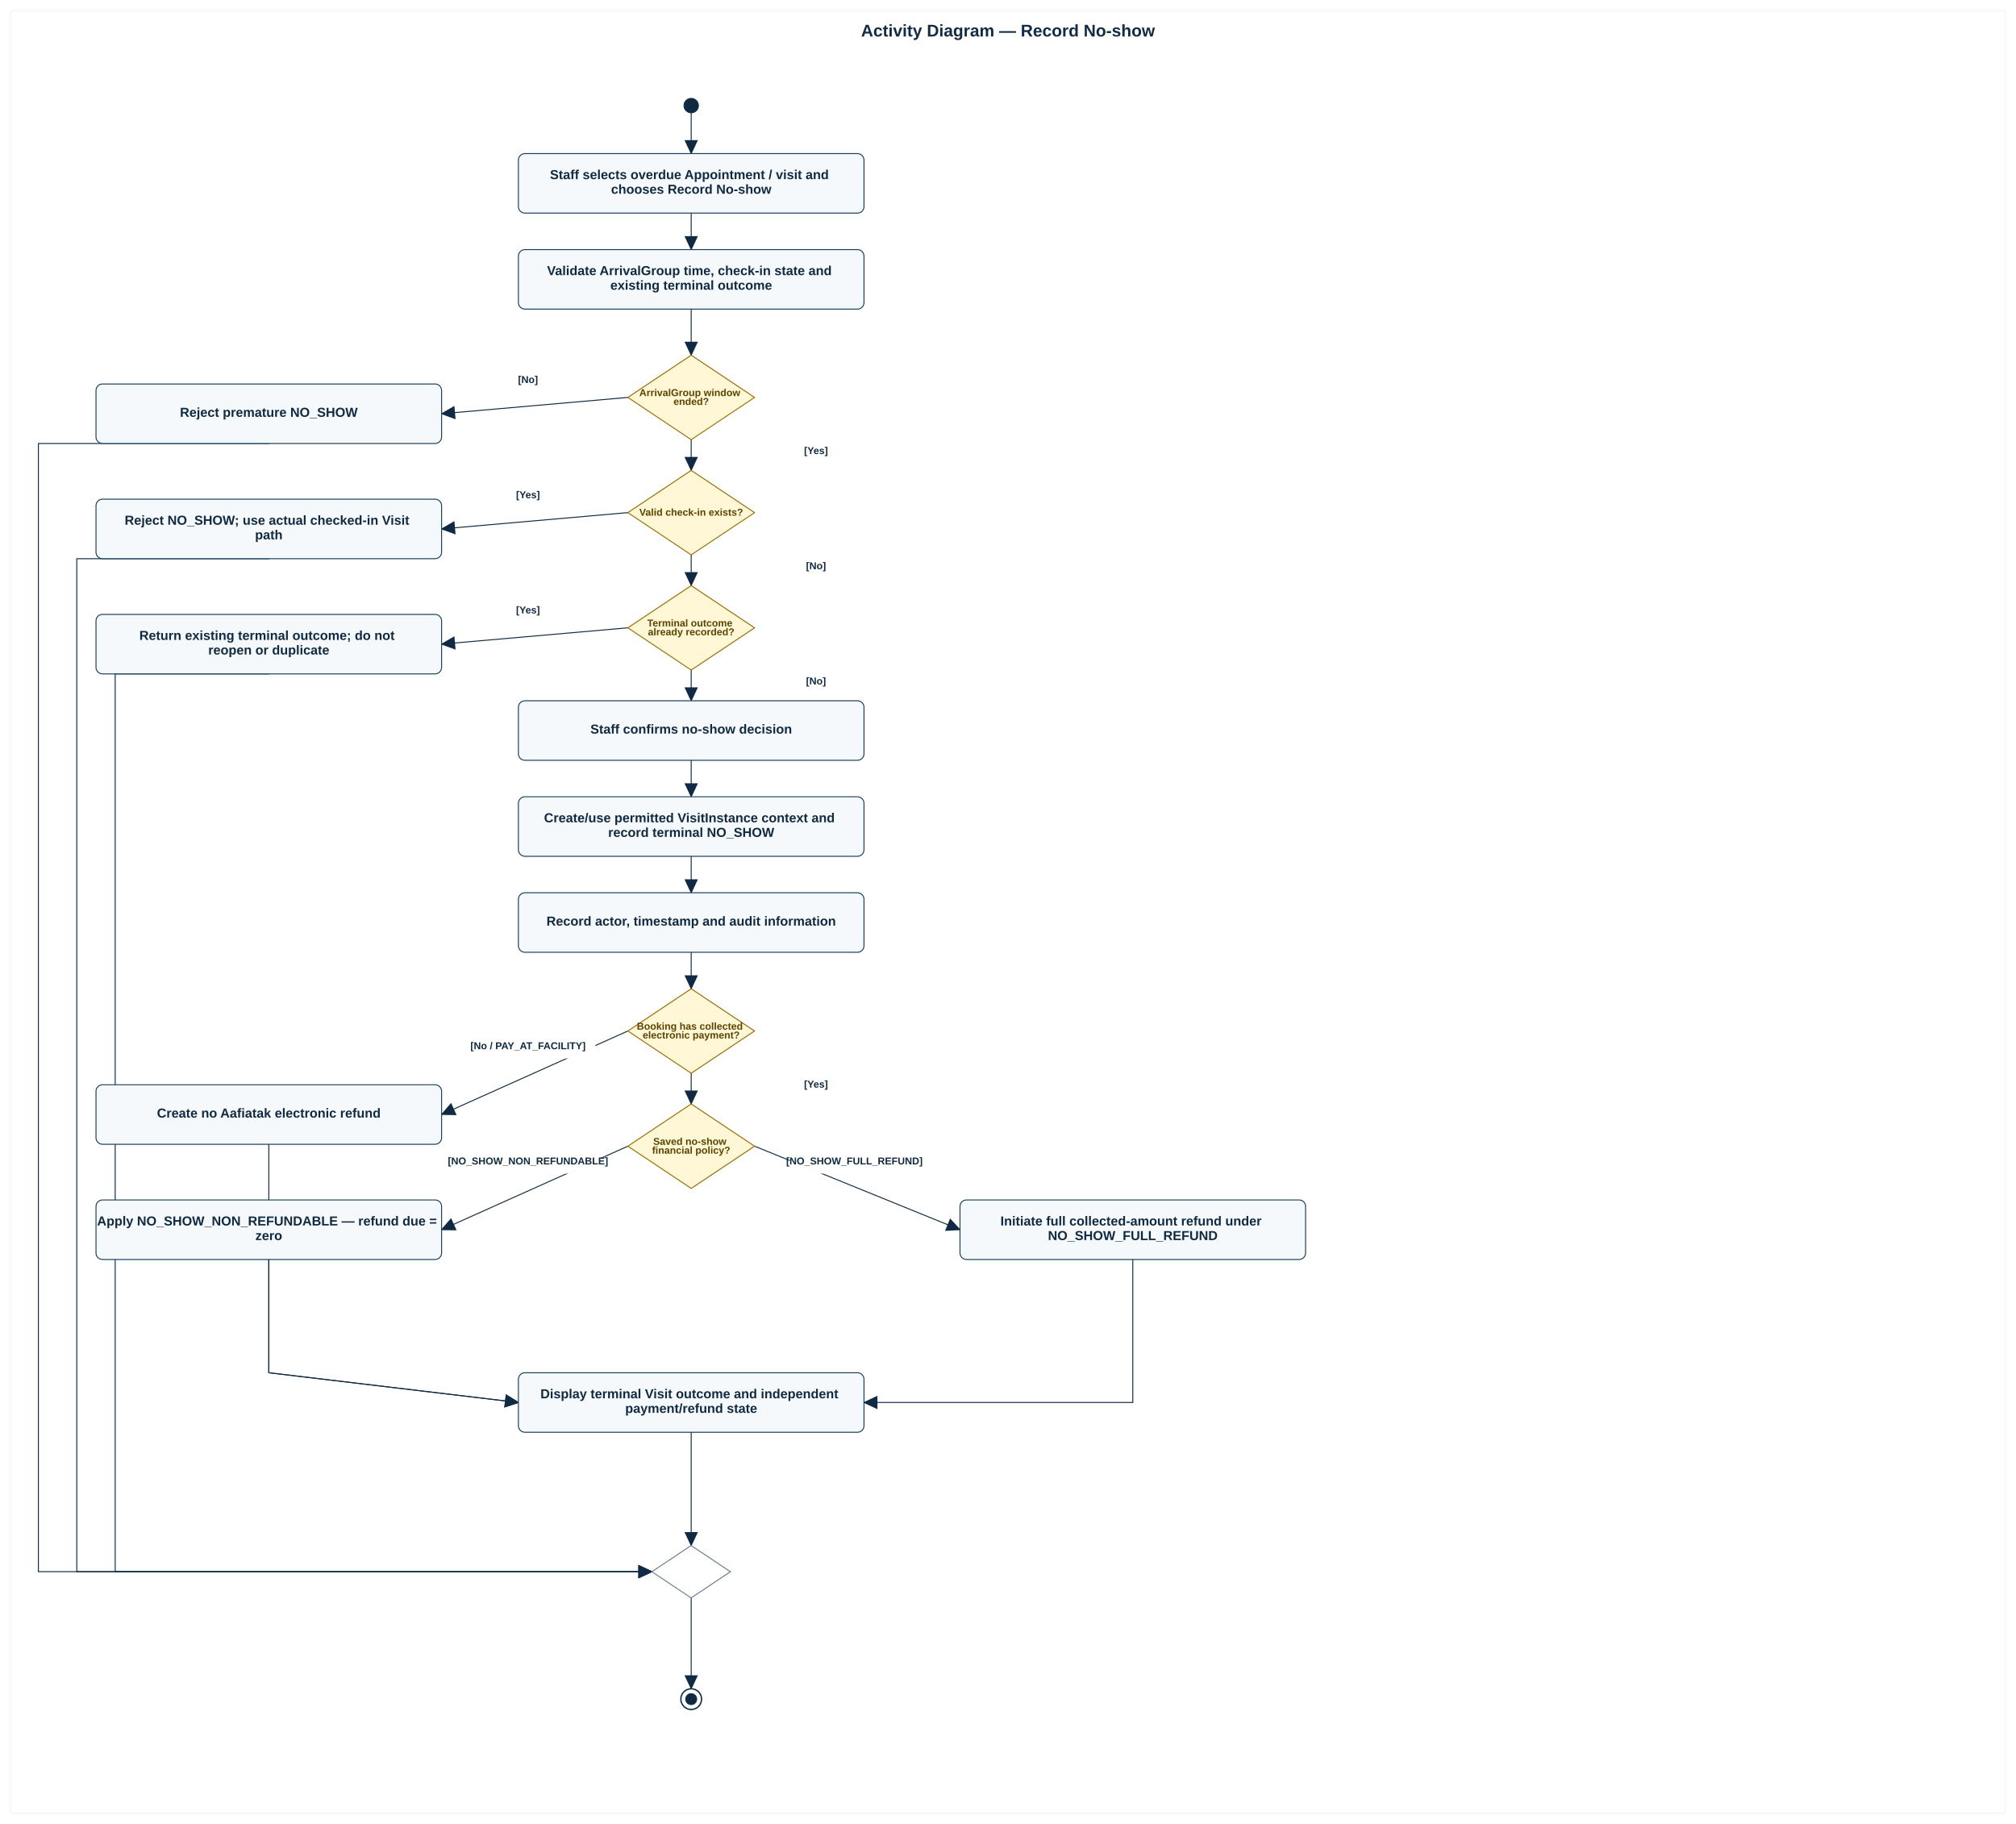
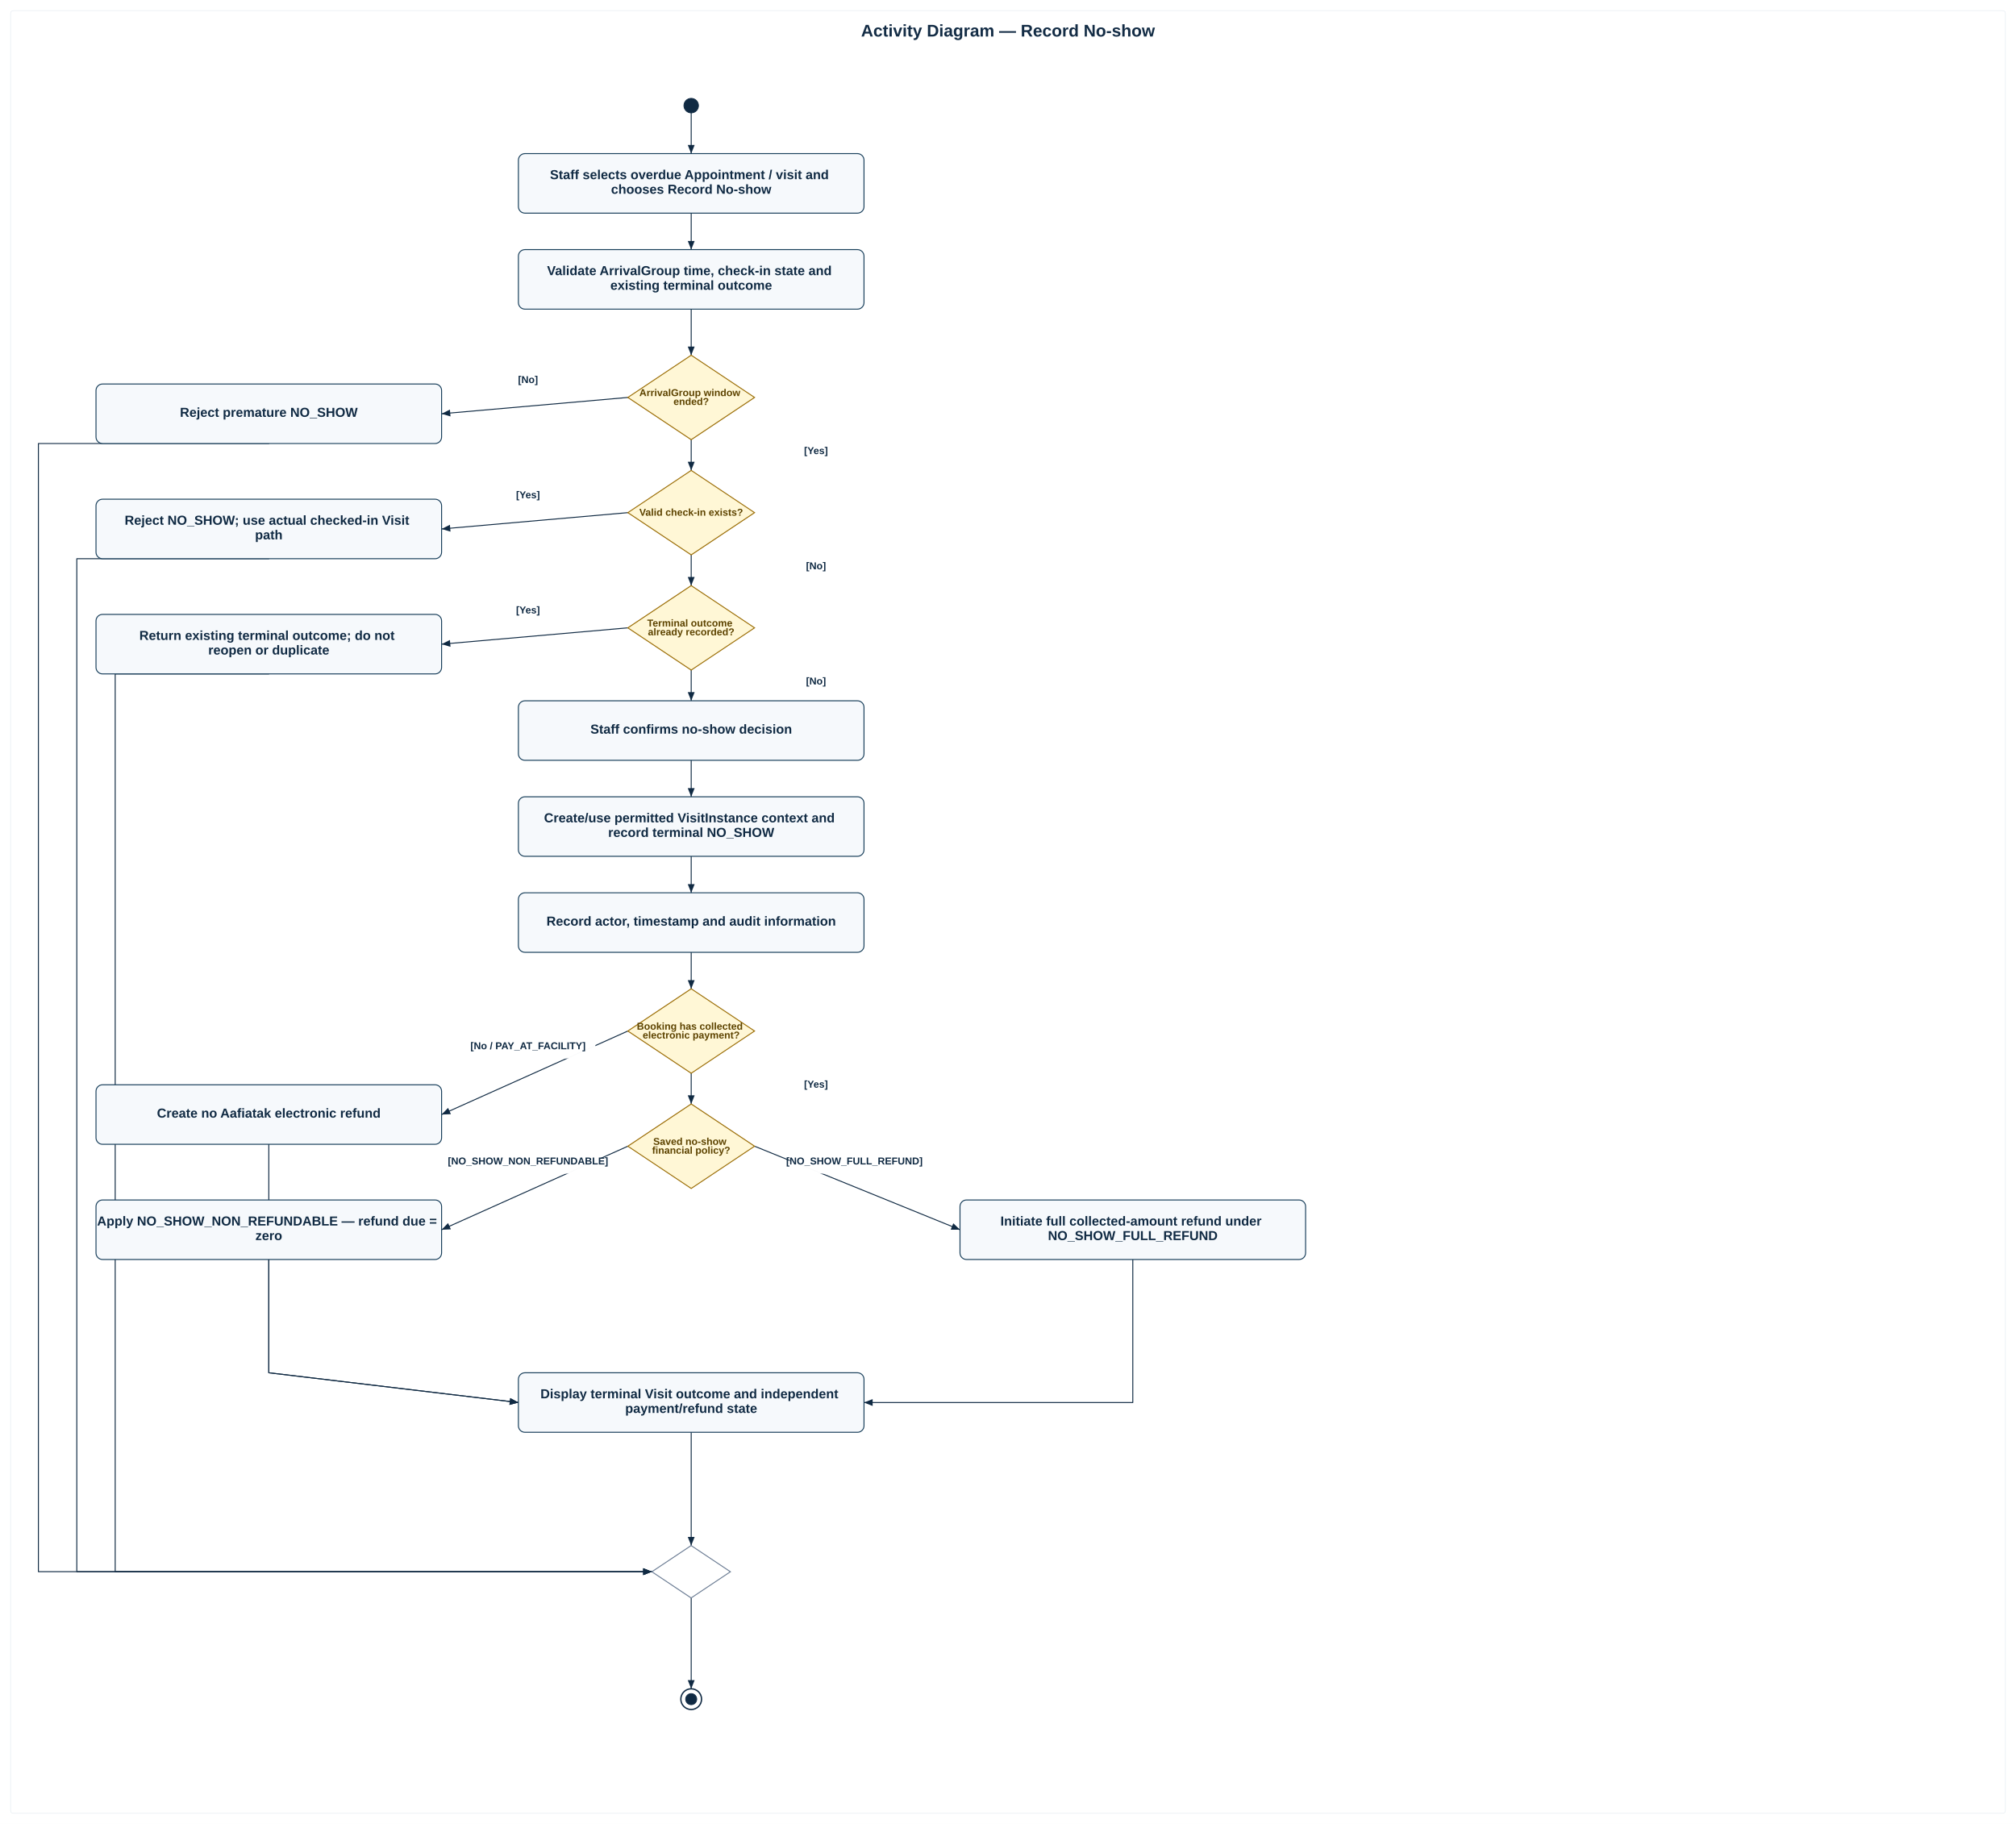
- <svg xmlns="http://www.w3.org/2000/svg" width="10500" height="9500" viewBox="0 0 10500 9500" role="img" aria-labelledby="diagram-title diagram-description">
+ <svg xmlns="http://www.w3.org/2000/svg" width="8192" height="7412" viewBox="0 0 10500 9500" role="img" aria-labelledby="diagram-title diagram-description">
  <defs>
    <style>
      .page { fill:#FFFFFF; } .page-border { fill:none; stroke:#D9E2EC; stroke-width:2; }
      .page-title { font-family:Arial,sans-serif; font-size:88px; font-weight:700; fill:#132C45; }
      .action-box { fill:#F6F9FC; stroke:#163D59; stroke-width:5; } .action-text { font-family:Arial,sans-serif; font-size:68px; font-weight:600; fill:#102A43; }
      .decision-box { fill:#FFF7D6; stroke:#9B6D05; stroke-width:5; } .decision-text { font-family:Arial,sans-serif; font-size:52px; font-weight:700; fill:#5D4300; }
      .merge-box { fill:#FFFFFF; stroke:#6B7C93; stroke-width:5; } .merge-text { font-family:Arial,sans-serif; font-size:38px; font-weight:600; fill:#334E68; }
      .initial-node,.final-core { fill:#102A43; stroke:#102A43; stroke-width:4; } .final-ring { fill:#FFFFFF; stroke:#102A43; stroke-width:7; }
      .control-flow { fill:none; stroke:#102A43; stroke-width:5; stroke-linejoin:round; stroke-linecap:round; }
      .label-bg { fill:#FFFFFF; opacity:.98; } .guard-text { font-family:Arial,sans-serif; font-size:52px; font-weight:700; fill:#102A43; }
      .note-box { fill:#FFFDF5; stroke:#8C7A48; stroke-width:3; } .note-fold { fill:none; stroke:#8C7A48; stroke-width:3; } .note-text { font-family:Arial,sans-serif; font-size:44px; font-style:italic; fill:#5D5435; }
    </style>
-     <marker id="activity-arrow" markerWidth="16" markerHeight="14" refX="14" refY="7" orient="auto" markerUnits="strokeWidth">
-       <path d="M 0 0 L 15 7 L 0 14 Z" fill="#102A43" />
+     <marker id="activity-arrow" viewBox="0 0 16 14" markerWidth="48" markerHeight="42" refX="16" refY="7" orient="auto" markerUnits="userSpaceOnUse">
+       <path d="M 1 1 L 16 7 L 1 13 Z" fill="#102A43" />
    </marker>
  </defs>
  <rect x="0" y="0" width="10500" height="9500" class="page" />
  <rect x="55" y="55" width="10390" height="9390" rx="14" class="page-border" />
  <text x="5250" y="190" class="page-title" text-anchor="middle">Activity Diagram — Record No-show</text>
  <g aria-label="Activity control flows">
    <g id="relation.ad11.f01" data-kind="control-flow" data-semantic-id="relation.ad11.f01" data-source="activity.ad11.initial" data-target="activity.ad11.a01" aria-label="Control flow">
      <polyline points="3600,588 3600,800" class="control-flow" marker-end="url(#activity-arrow)" />
    </g>
    <g id="relation.ad11.f02" data-kind="control-flow" data-semantic-id="relation.ad11.f02" data-source="activity.ad11.a01" data-target="activity.ad11.a02" aria-label="Control flow">
      <polyline points="3600,1110 3600,1300" class="control-flow" marker-end="url(#activity-arrow)" />
    </g>
    <g id="relation.ad11.f03" data-kind="control-flow" data-semantic-id="relation.ad11.f03" data-source="activity.ad11.a02" data-target="activity.ad11.d01" aria-label="Control flow">
      <polyline points="3600,1610 3600,1850" class="control-flow" marker-end="url(#activity-arrow)" />
    </g>
    <g id="relation.ad11.f04" data-kind="control-flow" data-semantic-id="relation.ad11.f04" data-source="activity.ad11.d01" data-target="activity.ad11.a03" aria-label="[No]">
      <polyline points="3270,2070 2300,2155" class="control-flow" marker-end="url(#activity-arrow)" />
    </g>
    <g id="relation.ad11.f05" data-kind="control-flow" data-semantic-id="relation.ad11.f05" data-source="activity.ad11.a03" data-target="activity.ad11.mend" aria-label="Control flow">
      <polyline points="1400,2310 200,2310 200,8186 3395,8186" class="control-flow" marker-end="url(#activity-arrow)" />
    </g>
    <g id="relation.ad11.f06" data-kind="control-flow" data-semantic-id="relation.ad11.f06" data-source="activity.ad11.d01" data-target="activity.ad11.d02" aria-label="[Yes]">
      <polyline points="3600,2290 3600,2450" class="control-flow" marker-end="url(#activity-arrow)" />
    </g>
    <g id="relation.ad11.f07" data-kind="control-flow" data-semantic-id="relation.ad11.f07" data-source="activity.ad11.d02" data-target="activity.ad11.a04" aria-label="[Yes]">
      <polyline points="3270,2670 2300,2755" class="control-flow" marker-end="url(#activity-arrow)" />
    </g>
    <g id="relation.ad11.f08" data-kind="control-flow" data-semantic-id="relation.ad11.f08" data-source="activity.ad11.a04" data-target="activity.ad11.mend" aria-label="Control flow">
      <polyline points="1400,2910 400,2910 400,8186 3395,8186" class="control-flow" marker-end="url(#activity-arrow)" />
    </g>
    <g id="relation.ad11.f09" data-kind="control-flow" data-semantic-id="relation.ad11.f09" data-source="activity.ad11.d02" data-target="activity.ad11.d03" aria-label="[No]">
      <polyline points="3600,2890 3600,3050" class="control-flow" marker-end="url(#activity-arrow)" />
    </g>
    <g id="relation.ad11.f10" data-kind="control-flow" data-semantic-id="relation.ad11.f10" data-source="activity.ad11.d03" data-target="activity.ad11.a05" aria-label="[Yes]">
      <polyline points="3270,3270 2300,3355" class="control-flow" marker-end="url(#activity-arrow)" />
    </g>
    <g id="relation.ad11.f11" data-kind="control-flow" data-semantic-id="relation.ad11.f11" data-source="activity.ad11.a05" data-target="activity.ad11.mend" aria-label="Control flow">
      <polyline points="1400,3510 600,3510 600,8186 3395,8186" class="control-flow" marker-end="url(#activity-arrow)" />
    </g>
    <g id="relation.ad11.f12" data-kind="control-flow" data-semantic-id="relation.ad11.f12" data-source="activity.ad11.d03" data-target="activity.ad11.a06" aria-label="[No]">
      <polyline points="3600,3490 3600,3650" class="control-flow" marker-end="url(#activity-arrow)" />
    </g>
    <g id="relation.ad11.f13" data-kind="control-flow" data-semantic-id="relation.ad11.f13" data-source="activity.ad11.a06" data-target="activity.ad11.a07" aria-label="Control flow">
      <polyline points="3600,3960 3600,4150" class="control-flow" marker-end="url(#activity-arrow)" />
    </g>
    <g id="relation.ad11.f14" data-kind="control-flow" data-semantic-id="relation.ad11.f14" data-source="activity.ad11.a07" data-target="activity.ad11.a08" aria-label="Control flow">
      <polyline points="3600,4460 3600,4650" class="control-flow" marker-end="url(#activity-arrow)" />
    </g>
    <g id="relation.ad11.f15" data-kind="control-flow" data-semantic-id="relation.ad11.f15" data-source="activity.ad11.a08" data-target="activity.ad11.d04" aria-label="Control flow">
      <polyline points="3600,4960 3600,5150" class="control-flow" marker-end="url(#activity-arrow)" />
    </g>
    <g id="relation.ad11.f16" data-kind="control-flow" data-semantic-id="relation.ad11.f16" data-source="activity.ad11.d04" data-target="activity.ad11.a09" aria-label="[No / PAY_AT_FACILITY]">
      <polyline points="3270,5370 2300,5805" class="control-flow" marker-end="url(#activity-arrow)" />
    </g>
    <g id="relation.ad11.f17" data-kind="control-flow" data-semantic-id="relation.ad11.f17" data-source="activity.ad11.a09" data-target="activity.ad11.a12" aria-label="Control flow">
      <polyline points="1400,5960 1400,7150 2700,7305" class="control-flow" marker-end="url(#activity-arrow)" />
    </g>
    <g id="relation.ad11.f18" data-kind="control-flow" data-semantic-id="relation.ad11.f18" data-source="activity.ad11.d04" data-target="activity.ad11.d05" aria-label="[Yes]">
      <polyline points="3600,5590 3600,5750" class="control-flow" marker-end="url(#activity-arrow)" />
    </g>
    <g id="relation.ad11.f19" data-kind="control-flow" data-semantic-id="relation.ad11.f19" data-source="activity.ad11.d05" data-target="activity.ad11.a10" aria-label="[NO_SHOW_NON_REFUNDABLE]">
      <polyline points="3270,5970 2300,6405" class="control-flow" marker-end="url(#activity-arrow)" />
    </g>
    <g id="relation.ad11.f20" data-kind="control-flow" data-semantic-id="relation.ad11.f20" data-source="activity.ad11.a10" data-target="activity.ad11.a12" aria-label="Control flow">
      <polyline points="1400,6560 1400,7150 2700,7305" class="control-flow" marker-end="url(#activity-arrow)" />
    </g>
    <g id="relation.ad11.f21" data-kind="control-flow" data-semantic-id="relation.ad11.f21" data-source="activity.ad11.d05" data-target="activity.ad11.a11" aria-label="[NO_SHOW_FULL_REFUND]">
      <polyline points="3930,5970 5000,6405" class="control-flow" marker-end="url(#activity-arrow)" />
    </g>
    <g id="relation.ad11.f22" data-kind="control-flow" data-semantic-id="relation.ad11.f22" data-source="activity.ad11.a11" data-target="activity.ad11.a12" aria-label="Control flow">
      <polyline points="5900,6560 5900,7305 4500,7305" class="control-flow" marker-end="url(#activity-arrow)" />
    </g>
    <g id="relation.ad11.f23" data-kind="control-flow" data-semantic-id="relation.ad11.f23" data-source="activity.ad11.a12" data-target="activity.ad11.mend" aria-label="Control flow">
      <polyline points="3600,7460 3600,8050" class="control-flow" marker-end="url(#activity-arrow)" />
    </g>
    <g id="relation.ad11.f24" data-kind="control-flow" data-semantic-id="relation.ad11.f24" data-source="activity.ad11.mend" data-target="activity.ad11.final" aria-label="Control flow">
      <polyline points="3600,8223 3600,8796" class="control-flow" marker-end="url(#activity-arrow)" />
    </g>
  </g>
  <g aria-label="Activity nodes">
    <g id="activity.ad11.initial" data-kind="initial" data-semantic-id="activity.ad11.initial" aria-label="Initial Node">
      <circle cx="3600" cy="550" r="38" class="initial-node" />
    </g>
    <g id="activity.ad11.a01" data-kind="action" data-semantic-id="activity.ad11.a01" data-action-name="Staff selects overdue Appointment / visit and chooses Record No-show" aria-label="Staff selects overdue Appointment / visit and chooses Record No-show">
      <rect x="2700" y="800" width="1800" height="310" rx="34" class="action-box" />
      <text x="3600" y="933" class="action-text" text-anchor="middle">
        <tspan x="3600">Staff selects overdue Appointment / visit and</tspan>
        <tspan x="3600" dy="76">chooses Record No-show</tspan>
      </text>
    </g>
    <g id="activity.ad11.a02" data-kind="action" data-semantic-id="activity.ad11.a02" data-action-name="Validate ArrivalGroup time, check-in state and existing terminal outcome" aria-label="Validate ArrivalGroup time, check-in state and existing terminal outcome">
      <rect x="2700" y="1300" width="1800" height="310" rx="34" class="action-box" />
      <text x="3600" y="1433" class="action-text" text-anchor="middle">
        <tspan x="3600">Validate ArrivalGroup time, check-in state and</tspan>
        <tspan x="3600" dy="76">existing terminal outcome</tspan>
      </text>
    </g>
    <g id="activity.ad11.a03" data-kind="action" data-semantic-id="activity.ad11.a03" data-action-name="Reject premature NO_SHOW" aria-label="Reject premature NO_SHOW">
      <rect x="500" y="2000" width="1800" height="310" rx="34" class="action-box" />
      <text x="1400" y="2171" class="action-text" text-anchor="middle">
        <tspan x="1400">Reject premature NO_SHOW</tspan>
      </text>
    </g>
    <g id="activity.ad11.a04" data-kind="action" data-semantic-id="activity.ad11.a04" data-action-name="Reject NO_SHOW; use actual checked-in Visit path" aria-label="Reject NO_SHOW; use actual checked-in Visit path">
      <rect x="500" y="2600" width="1800" height="310" rx="34" class="action-box" />
      <text x="1400" y="2733" class="action-text" text-anchor="middle">
        <tspan x="1400">Reject NO_SHOW; use actual checked-in Visit</tspan>
        <tspan x="1400" dy="76">path</tspan>
      </text>
    </g>
    <g id="activity.ad11.a05" data-kind="action" data-semantic-id="activity.ad11.a05" data-action-name="Return existing terminal outcome; do not reopen or duplicate" aria-label="Return existing terminal outcome; do not reopen or duplicate">
      <rect x="500" y="3200" width="1800" height="310" rx="34" class="action-box" />
      <text x="1400" y="3333" class="action-text" text-anchor="middle">
        <tspan x="1400">Return existing terminal outcome; do not</tspan>
        <tspan x="1400" dy="76">reopen or duplicate</tspan>
      </text>
    </g>
    <g id="activity.ad11.a06" data-kind="action" data-semantic-id="activity.ad11.a06" data-action-name="Staff confirms no-show decision" aria-label="Staff confirms no-show decision">
      <rect x="2700" y="3650" width="1800" height="310" rx="34" class="action-box" />
      <text x="3600" y="3821" class="action-text" text-anchor="middle">
        <tspan x="3600">Staff confirms no-show decision</tspan>
      </text>
    </g>
    <g id="activity.ad11.a07" data-kind="action" data-semantic-id="activity.ad11.a07" data-action-name="Create/use permitted VisitInstance context and record terminal NO_SHOW" aria-label="Create/use permitted VisitInstance context and record terminal NO_SHOW">
      <rect x="2700" y="4150" width="1800" height="310" rx="34" class="action-box" />
      <text x="3600" y="4283" class="action-text" text-anchor="middle">
        <tspan x="3600">Create/use permitted VisitInstance context and</tspan>
        <tspan x="3600" dy="76">record terminal NO_SHOW</tspan>
      </text>
    </g>
    <g id="activity.ad11.a08" data-kind="action" data-semantic-id="activity.ad11.a08" data-action-name="Record actor, timestamp and audit information" aria-label="Record actor, timestamp and audit information">
      <rect x="2700" y="4650" width="1800" height="310" rx="34" class="action-box" />
      <text x="3600" y="4821" class="action-text" text-anchor="middle">
        <tspan x="3600">Record actor, timestamp and audit information</tspan>
      </text>
    </g>
    <g id="activity.ad11.a09" data-kind="action" data-semantic-id="activity.ad11.a09" data-action-name="Create no Aafiatak electronic refund" aria-label="Create no Aafiatak electronic refund">
      <rect x="500" y="5650" width="1800" height="310" rx="34" class="action-box" />
      <text x="1400" y="5821" class="action-text" text-anchor="middle">
        <tspan x="1400">Create no Aafiatak electronic refund</tspan>
      </text>
    </g>
    <g id="activity.ad11.a10" data-kind="action" data-semantic-id="activity.ad11.a10" data-action-name="Apply NO_SHOW_NON_REFUNDABLE — refund due = zero" aria-label="Apply NO_SHOW_NON_REFUNDABLE — refund due = zero">
      <rect x="500" y="6250" width="1800" height="310" rx="34" class="action-box" />
      <text x="1400" y="6383" class="action-text" text-anchor="middle">
        <tspan x="1400">Apply NO_SHOW_NON_REFUNDABLE — refund due =</tspan>
        <tspan x="1400" dy="76">zero</tspan>
      </text>
    </g>
    <g id="activity.ad11.a11" data-kind="action" data-semantic-id="activity.ad11.a11" data-action-name="Initiate full collected-amount refund under NO_SHOW_FULL_REFUND" aria-label="Initiate full collected-amount refund under NO_SHOW_FULL_REFUND">
      <rect x="5000" y="6250" width="1800" height="310" rx="34" class="action-box" />
      <text x="5900" y="6383" class="action-text" text-anchor="middle">
        <tspan x="5900">Initiate full collected-amount refund under</tspan>
        <tspan x="5900" dy="76">NO_SHOW_FULL_REFUND</tspan>
      </text>
    </g>
    <g id="activity.ad11.a12" data-kind="action" data-semantic-id="activity.ad11.a12" data-action-name="Display terminal Visit outcome and independent payment/refund state" aria-label="Display terminal Visit outcome and independent payment/refund state">
      <rect x="2700" y="7150" width="1800" height="310" rx="34" class="action-box" />
      <text x="3600" y="7283" class="action-text" text-anchor="middle">
        <tspan x="3600">Display terminal Visit outcome and independent</tspan>
        <tspan x="3600" dy="76">payment/refund state</tspan>
      </text>
    </g>
    <g id="activity.ad11.d01" data-kind="decision" data-semantic-id="activity.ad11.d01" data-node-name="ArrivalGroup window ended?" aria-label="ArrivalGroup window ended?">
      <polygon points="3600,1850 3930,2070 3600,2290 3270,2070" class="decision-box" />
      <text x="3600" y="2063" class="decision-text" text-anchor="middle">
        <tspan x="3600">ArrivalGroup window</tspan>
        <tspan x="3600" dy="46">ended?</tspan>
      </text>
    </g>
    <g id="activity.ad11.d02" data-kind="decision" data-semantic-id="activity.ad11.d02" data-node-name="Valid check-in exists?" aria-label="Valid check-in exists?">
      <polygon points="3600,2450 3930,2670 3600,2890 3270,2670" class="decision-box" />
      <text x="3600" y="2686" class="decision-text" text-anchor="middle">
        <tspan x="3600">Valid check-in exists?</tspan>
      </text>
    </g>
    <g id="activity.ad11.d03" data-kind="decision" data-semantic-id="activity.ad11.d03" data-node-name="Terminal outcome already recorded?" aria-label="Terminal outcome already recorded?">
      <polygon points="3600,3050 3930,3270 3600,3490 3270,3270" class="decision-box" />
      <text x="3600" y="3263" class="decision-text" text-anchor="middle">
        <tspan x="3600">Terminal outcome</tspan>
        <tspan x="3600" dy="46">already recorded?</tspan>
      </text>
    </g>
    <g id="activity.ad11.d04" data-kind="decision" data-semantic-id="activity.ad11.d04" data-node-name="Booking has collected electronic payment?" aria-label="Booking has collected electronic payment?">
      <polygon points="3600,5150 3930,5370 3600,5590 3270,5370" class="decision-box" />
      <text x="3600" y="5363" class="decision-text" text-anchor="middle">
        <tspan x="3600">Booking has collected</tspan>
        <tspan x="3600" dy="46">electronic payment?</tspan>
      </text>
    </g>
    <g id="activity.ad11.d05" data-kind="decision" data-semantic-id="activity.ad11.d05" data-node-name="Saved no-show financial policy?" aria-label="Saved no-show financial policy?">
      <polygon points="3600,5750 3930,5970 3600,6190 3270,5970" class="decision-box" />
      <text x="3600" y="5963" class="decision-text" text-anchor="middle">
        <tspan x="3600">Saved no-show</tspan>
        <tspan x="3600" dy="46">financial policy?</tspan>
      </text>
    </g>
    <g id="activity.ad11.mend" data-kind="merge" data-semantic-id="activity.ad11.mend" data-node-name="End-path merge" aria-label="End-path merge">
      <polygon points="3599.6,8050 3804.2,8186.4 3599.6,8322.8 3395,8186.4" class="merge-box" />
    </g>
    <g id="activity.ad11.final" data-kind="final" data-semantic-id="activity.ad11.final" aria-label="Activity Final">
      <circle cx="3600" cy="8850" r="54" class="final-ring" />
      <circle cx="3600" cy="8850" r="29" class="final-core" />
    </g>
  </g>
  <g aria-label="Decision guards">
    <g data-kind="guard-label" data-relation-id="relation.ad11.f04" aria-label="[No]">
      <rect x="2610" y="1957" width="280" height="86" rx="8" class="label-bg" />
      <text x="2750" y="1995" class="guard-text" text-anchor="middle">
        <tspan x="2750">[No]</tspan>
      </text>
    </g>
    <g data-kind="guard-label" data-relation-id="relation.ad11.f06" aria-label="[Yes]">
      <rect x="4110" y="2327" width="280" height="86" rx="8" class="label-bg" />
      <text x="4250" y="2365" class="guard-text" text-anchor="middle">
        <tspan x="4250">[Yes]</tspan>
      </text>
    </g>
    <g data-kind="guard-label" data-relation-id="relation.ad11.f07" aria-label="[Yes]">
      <rect x="2610" y="2557" width="280" height="86" rx="8" class="label-bg" />
      <text x="2750" y="2595" class="guard-text" text-anchor="middle">
        <tspan x="2750">[Yes]</tspan>
      </text>
    </g>
    <g data-kind="guard-label" data-relation-id="relation.ad11.f09" aria-label="[No]">
      <rect x="4110" y="2927" width="280" height="86" rx="8" class="label-bg" />
      <text x="4250" y="2965" class="guard-text" text-anchor="middle">
        <tspan x="4250">[No]</tspan>
      </text>
    </g>
    <g data-kind="guard-label" data-relation-id="relation.ad11.f10" aria-label="[Yes]">
      <rect x="2610" y="3157" width="280" height="86" rx="8" class="label-bg" />
      <text x="2750" y="3195" class="guard-text" text-anchor="middle">
        <tspan x="2750">[Yes]</tspan>
      </text>
    </g>
    <g data-kind="guard-label" data-relation-id="relation.ad11.f12" aria-label="[No]">
      <rect x="4110" y="3527" width="280" height="86" rx="8" class="label-bg" />
      <text x="4250" y="3565" class="guard-text" text-anchor="middle">
        <tspan x="4250">[No]</tspan>
      </text>
    </g>
    <g data-kind="guard-label" data-relation-id="relation.ad11.f16" aria-label="[No / PAY_AT_FACILITY]">
      <rect x="2399" y="5427" width="702" height="86" rx="8" class="label-bg" />
      <text x="2750" y="5465" class="guard-text" text-anchor="middle">
        <tspan x="2750">[No / PAY_AT_FACILITY]</tspan>
      </text>
    </g>
    <g data-kind="guard-label" data-relation-id="relation.ad11.f18" aria-label="[Yes]">
      <rect x="4110" y="5627" width="280" height="86" rx="8" class="label-bg" />
      <text x="4250" y="5665" class="guard-text" text-anchor="middle">
        <tspan x="4250">[Yes]</tspan>
      </text>
    </g>
    <g data-kind="guard-label" data-relation-id="relation.ad11.f19" aria-label="[NO_SHOW_NON_REFUNDABLE]">
      <rect x="2370" y="6027" width="760" height="86" rx="8" class="label-bg" />
      <text x="2750" y="6065" class="guard-text" text-anchor="middle">
        <tspan x="2750">[NO_SHOW_NON_REFUNDABLE]</tspan>
      </text>
    </g>
    <g data-kind="guard-label" data-relation-id="relation.ad11.f21" aria-label="[NO_SHOW_FULL_REFUND]">
      <rect x="4113.5" y="6027" width="673" height="86" rx="8" class="label-bg" />
      <text x="4450" y="6065" class="guard-text" text-anchor="middle">
        <tspan x="4450">[NO_SHOW_FULL_REFUND]</tspan>
      </text>
    </g>
  </g>
</svg>
